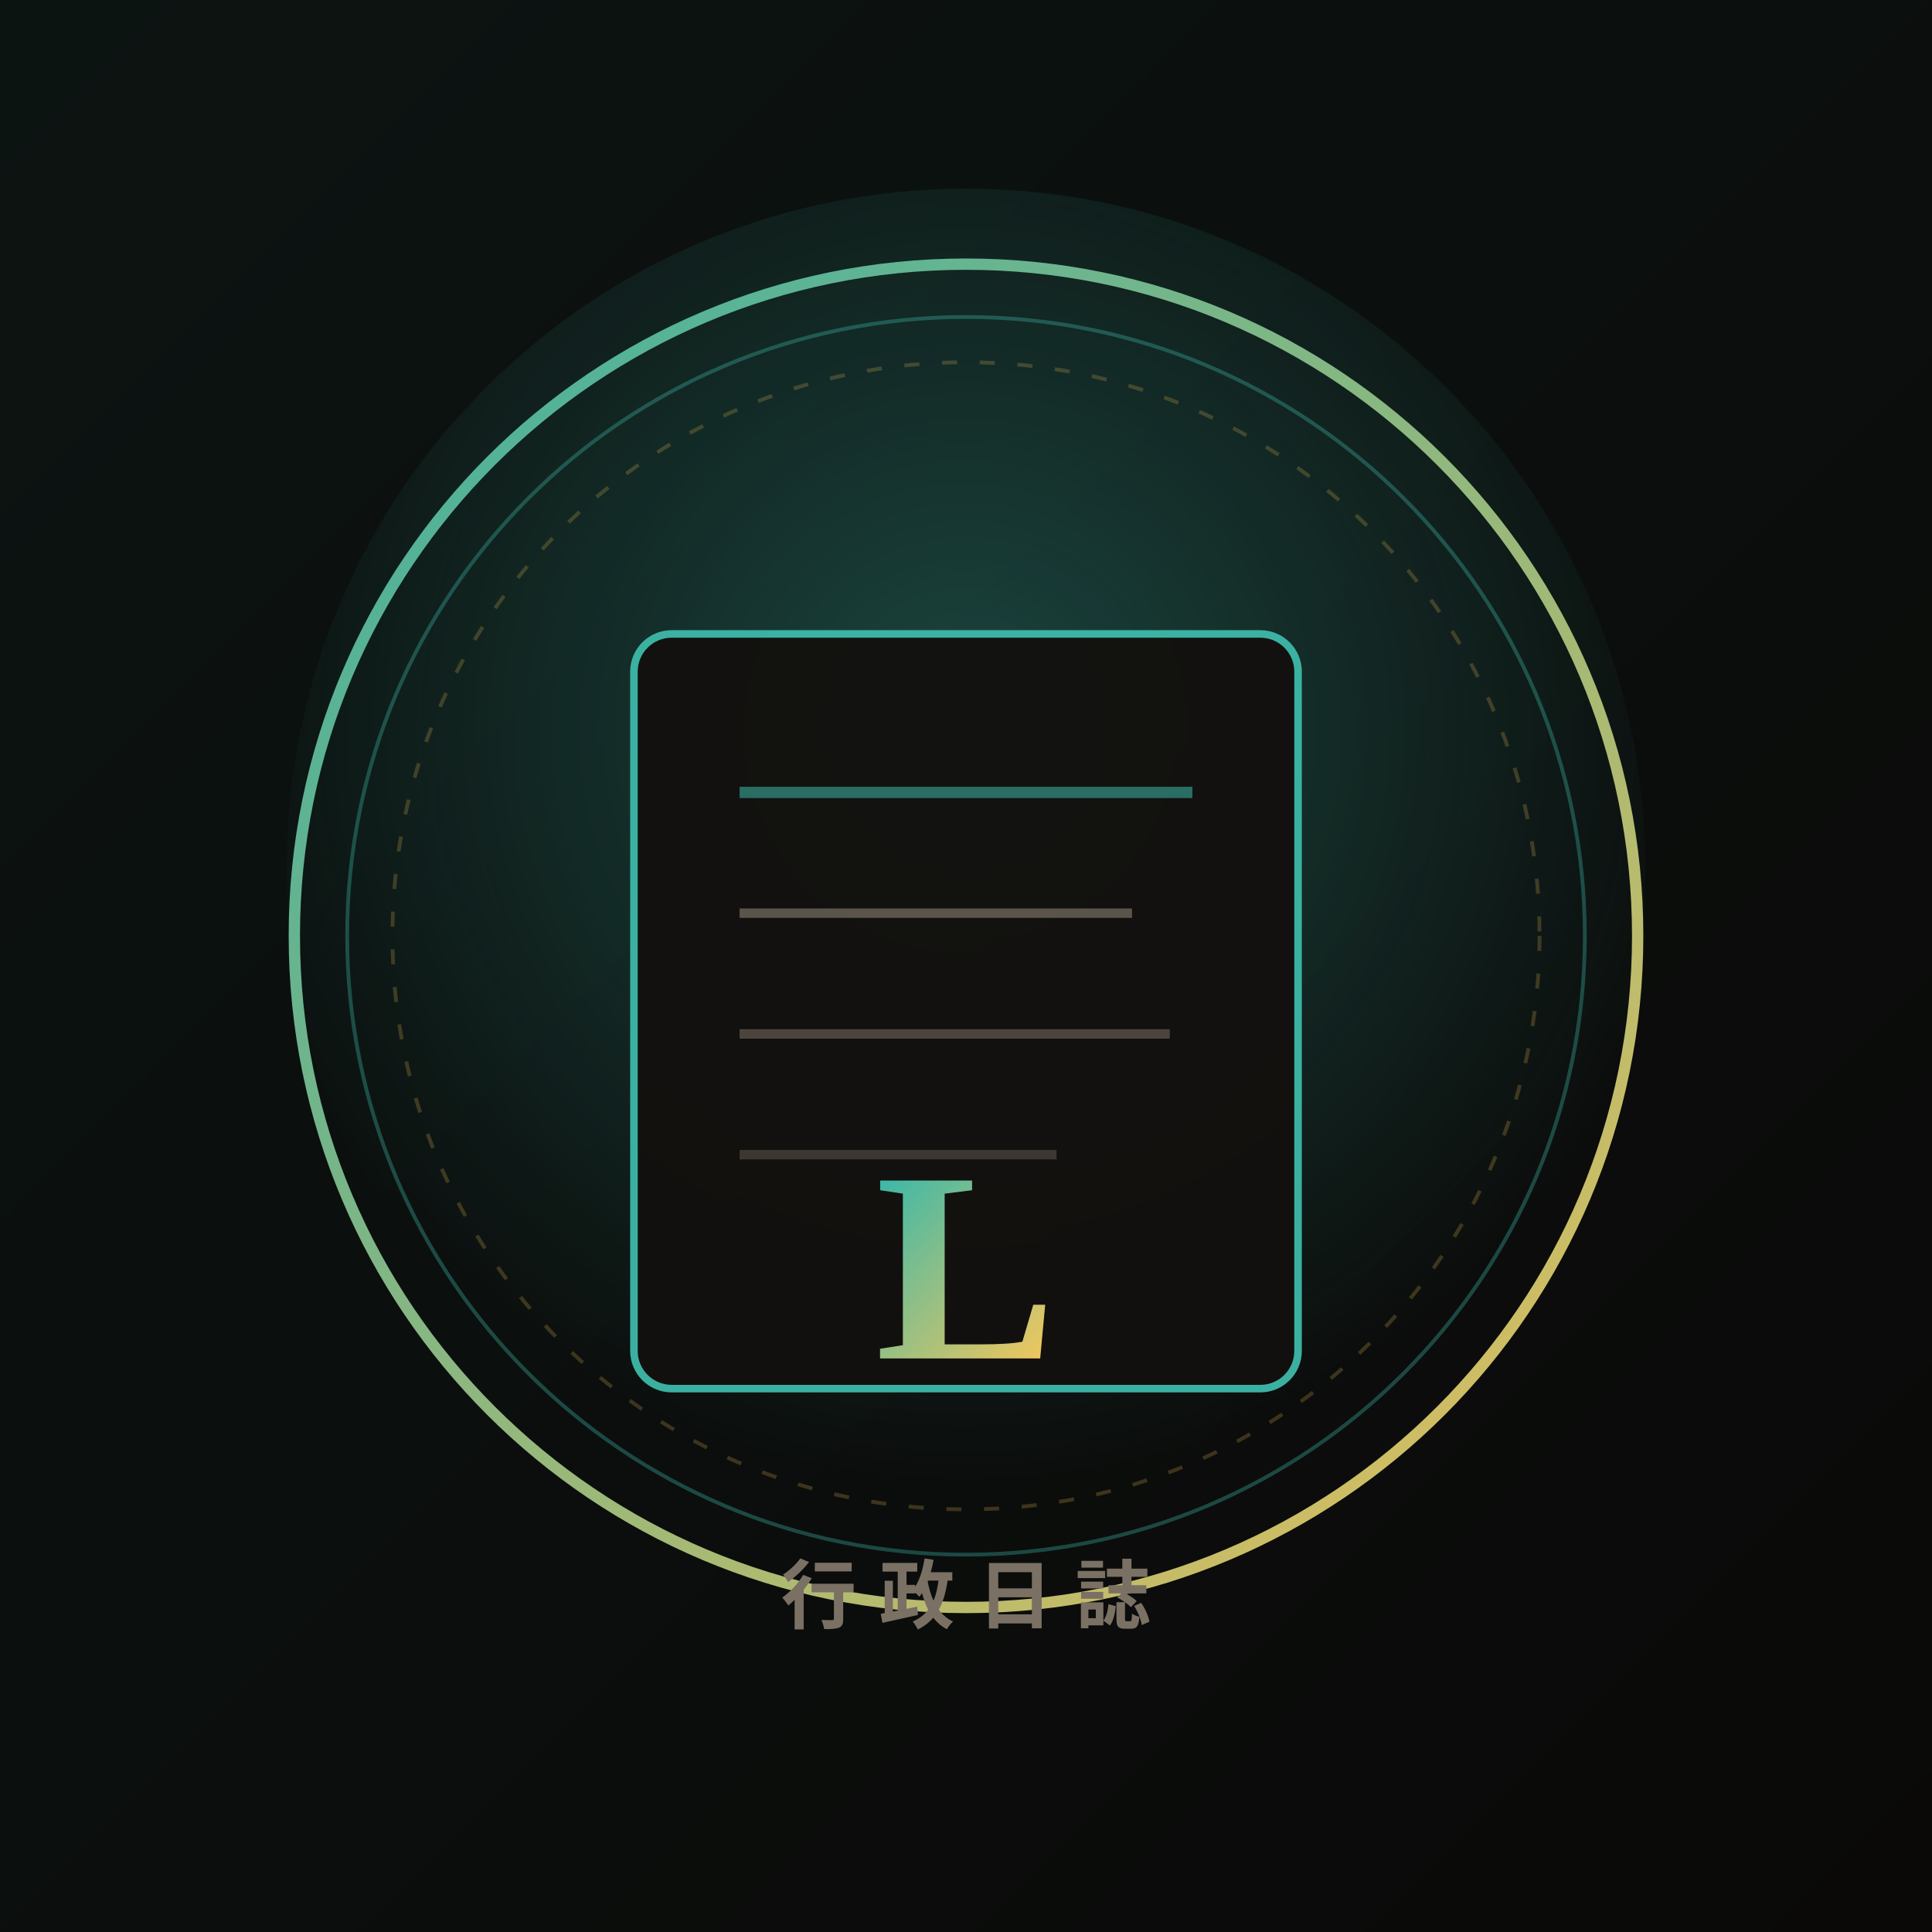
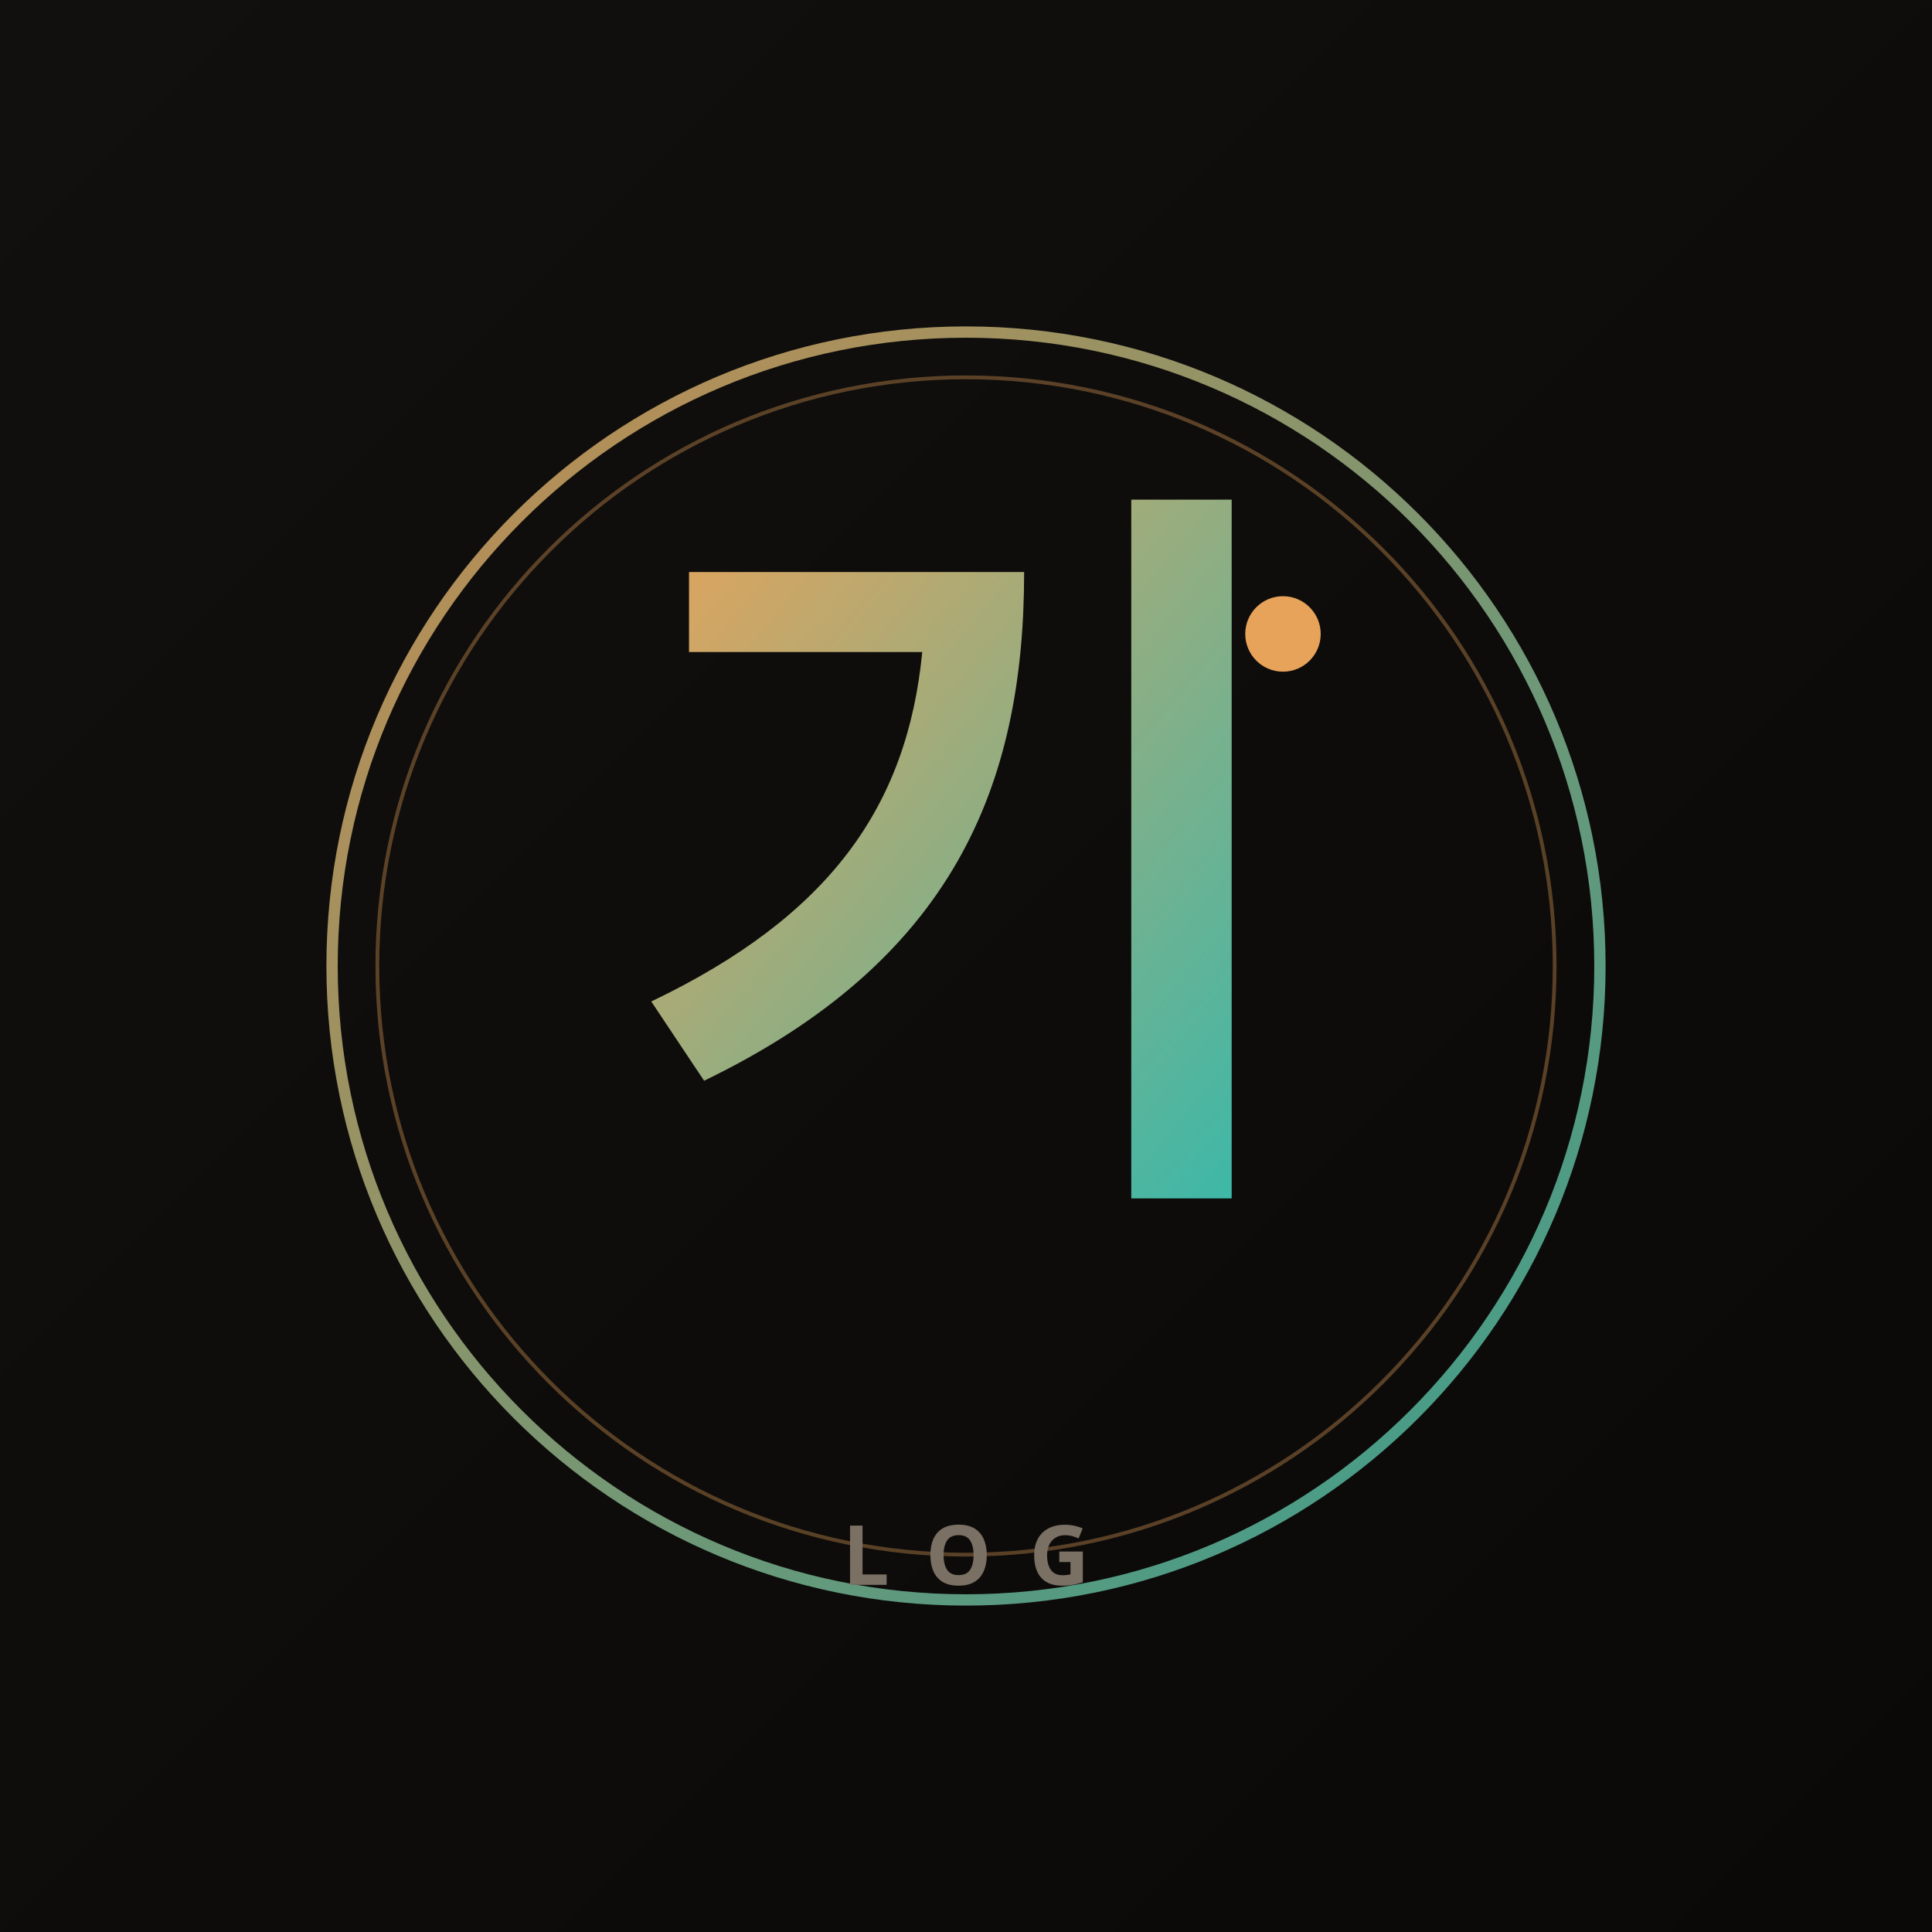
<svg xmlns="http://www.w3.org/2000/svg" viewBox="0 0 512 512" width="512" height="512">
  <defs>
    <linearGradient id="bg" x1="0%" y1="0%" x2="100%" y2="100%">
-       <stop offset="0%" stop-color="#0c1412" />
+       <stop offset="0%" stop-color="#12100e" />
      <stop offset="100%" stop-color="#0a0908" />
    </linearGradient>
-     <linearGradient id="g" x1="0%" y1="0%" x2="100%" y2="100%">
-       <stop offset="0%" stop-color="#3db8a8" />
-       <stop offset="100%" stop-color="#f0c75e" />
+     <linearGradient id="ac" x1="0%" y1="0%" x2="100%" y2="100%">
+       <stop offset="0%" stop-color="#e8a35a" />
+       <stop offset="100%" stop-color="#3db8a8" />
    </linearGradient>
-     <radialGradient id="glow" cx="50%" cy="40%" r="55%">
-       <stop offset="0%" stop-color="#3db8a8" stop-opacity="0.32" />
-       <stop offset="100%" stop-color="#3db8a8" stop-opacity="0" />
-     </radialGradient>
  </defs>
  <rect width="512" height="512" fill="url(#bg)" />
-   <circle cx="256" cy="230" r="180" fill="url(#glow)" />
-   <circle cx="256" cy="248" r="178" fill="none" stroke="url(#g)" stroke-width="3" opacity="0.95" />
-   <circle cx="256" cy="248" r="164" fill="none" stroke="#3db8a8" stroke-width="1" opacity="0.35" />
-   <circle cx="256" cy="248" r="152" fill="none" stroke="#d4a84b" stroke-width="1" opacity="0.25" stroke-dasharray="4 6" />
-   <rect x="168" y="168" width="176" height="200" rx="10" fill="#12100e" stroke="#3db8a8" stroke-width="2" opacity="0.95" />
-   <line x1="196" y1="210" x2="316" y2="210" stroke="#3db8a8" stroke-width="3" opacity="0.55" />
-   <line x1="196" y1="242" x2="300" y2="242" stroke="#7a7064" stroke-width="2.5" opacity="0.7" />
-   <line x1="196" y1="274" x2="310" y2="274" stroke="#7a7064" stroke-width="2.5" opacity="0.55" />
-   <line x1="196" y1="306" x2="280" y2="306" stroke="#7a7064" stroke-width="2.5" opacity="0.4" />
-   <text x="256" y="360" text-anchor="middle" font-family="Georgia, 'Times New Roman', serif" font-size="72" font-weight="700" fill="url(#g)">L</text>
-   <text x="256" y="430" text-anchor="middle" font-family="system-ui,sans-serif" font-size="20" font-weight="600" fill="#7a7064" letter-spacing="6">行政日誌</text>
+   <circle cx="256" cy="256" r="168" fill="none" stroke="url(#ac)" stroke-width="3" opacity="0.85" />
+   <circle cx="256" cy="256" r="156" fill="none" stroke="#e8a35a" stroke-width="1" opacity="0.35" />
+   <text x="256" y="300" text-anchor="middle" font-family="system-ui,sans-serif" font-size="200" font-weight="700" fill="url(#ac)">기</text>
+   <circle cx="340" cy="168" r="10" fill="#e8a35a" />
+   <text x="256" y="420" text-anchor="middle" font-family="system-ui,sans-serif" font-size="22" font-weight="600" fill="#7a7064" letter-spacing="10">LOG</text>
</svg>
